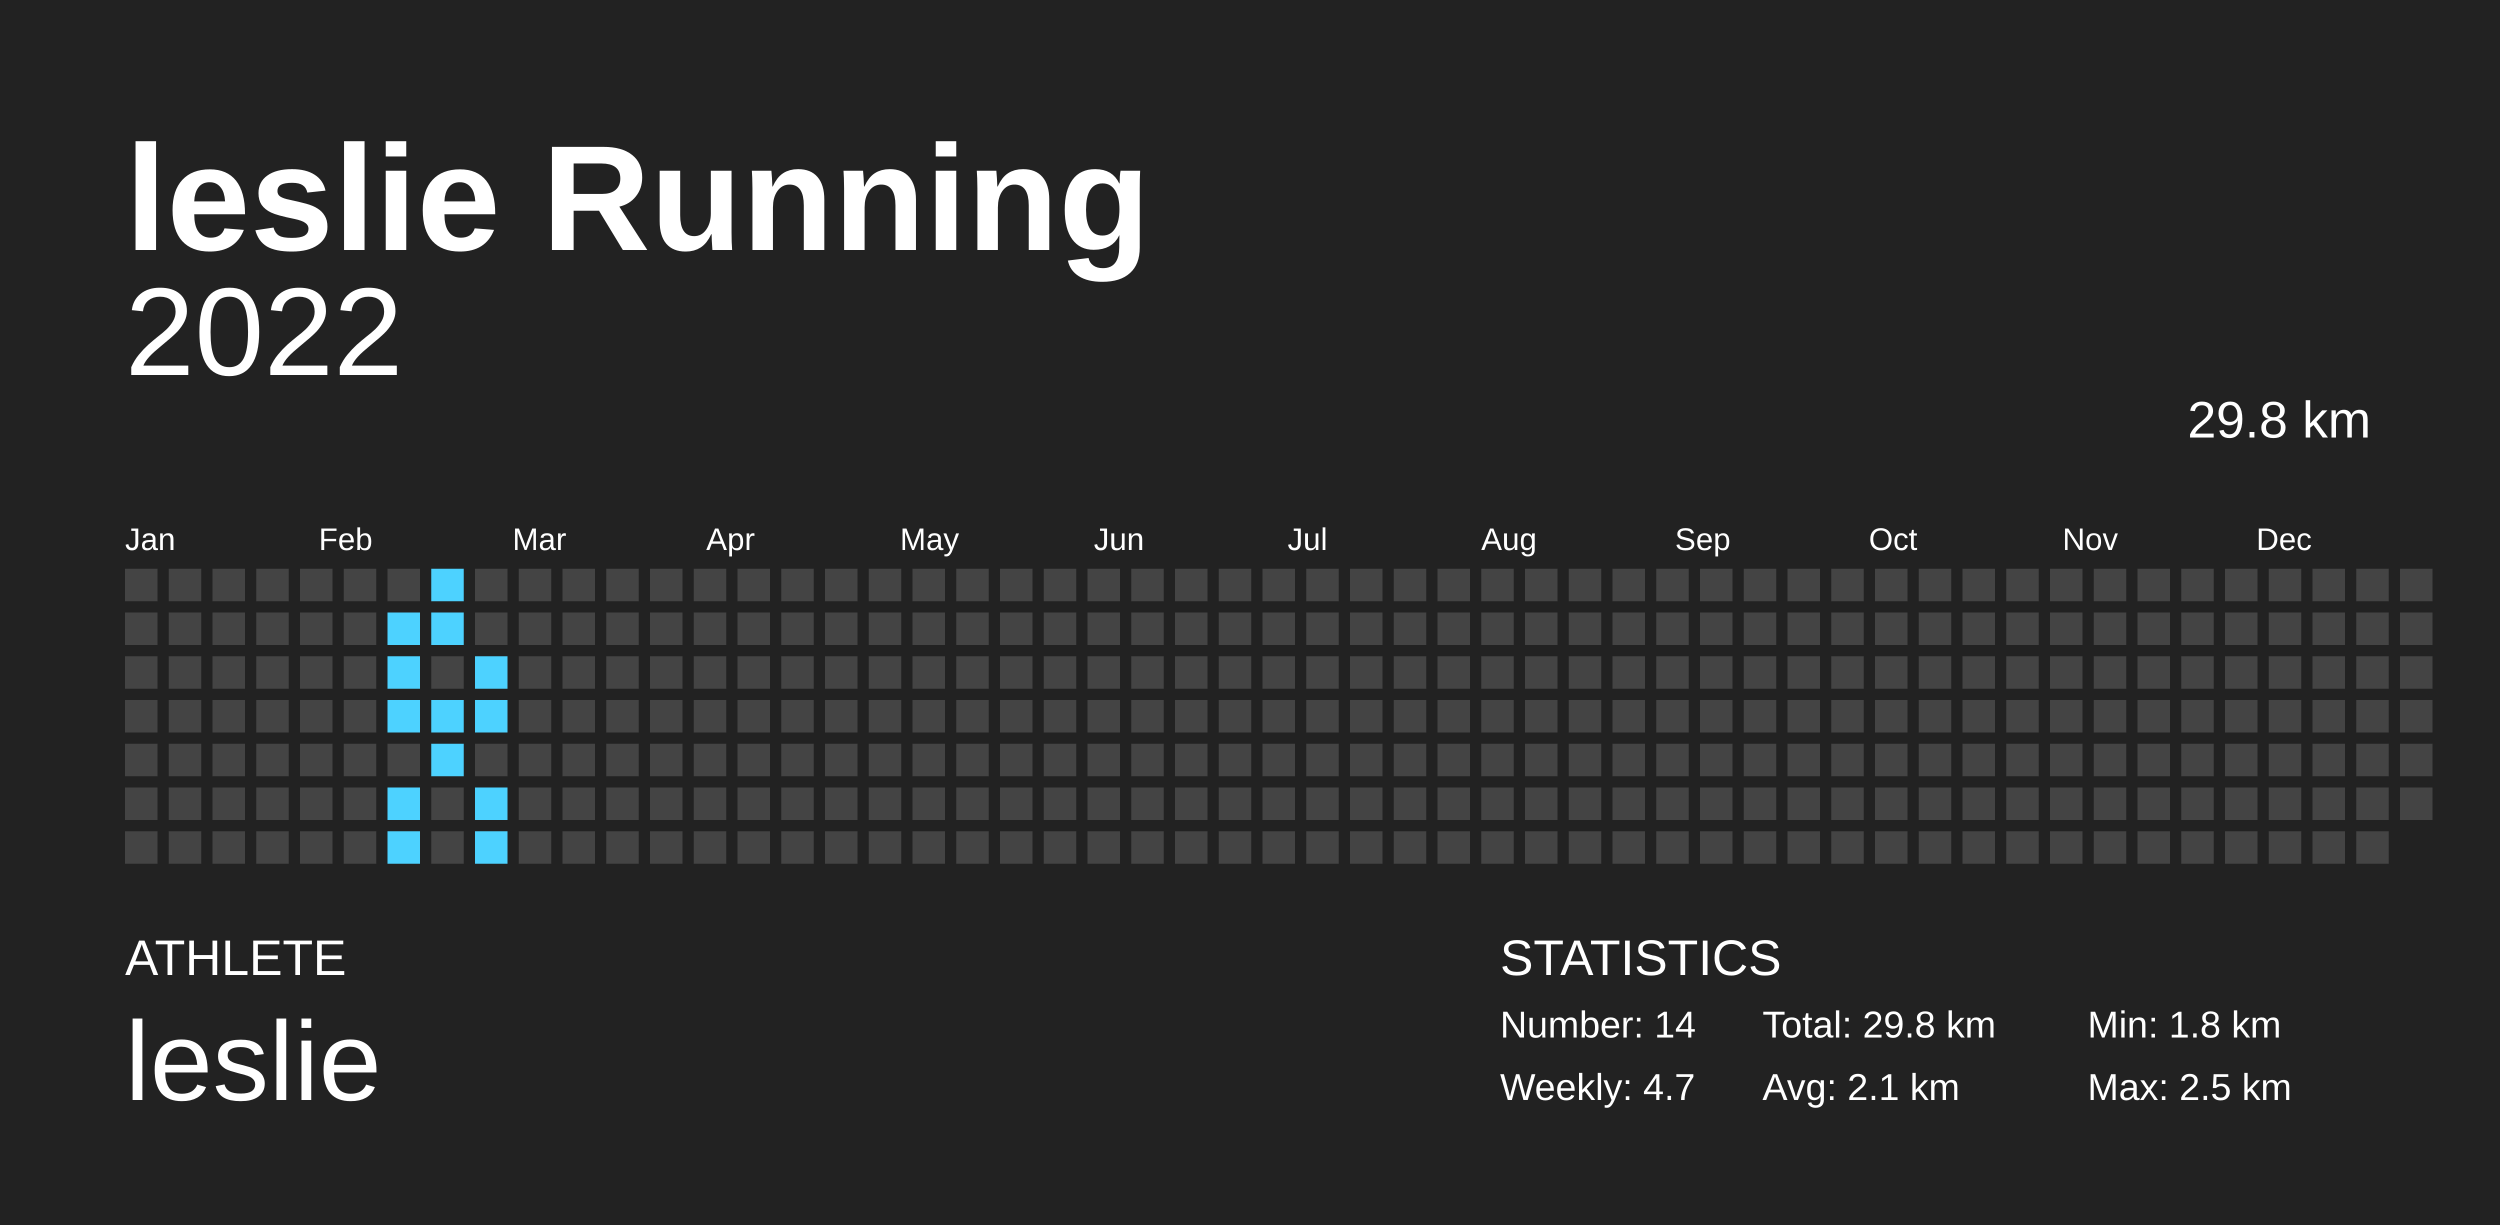
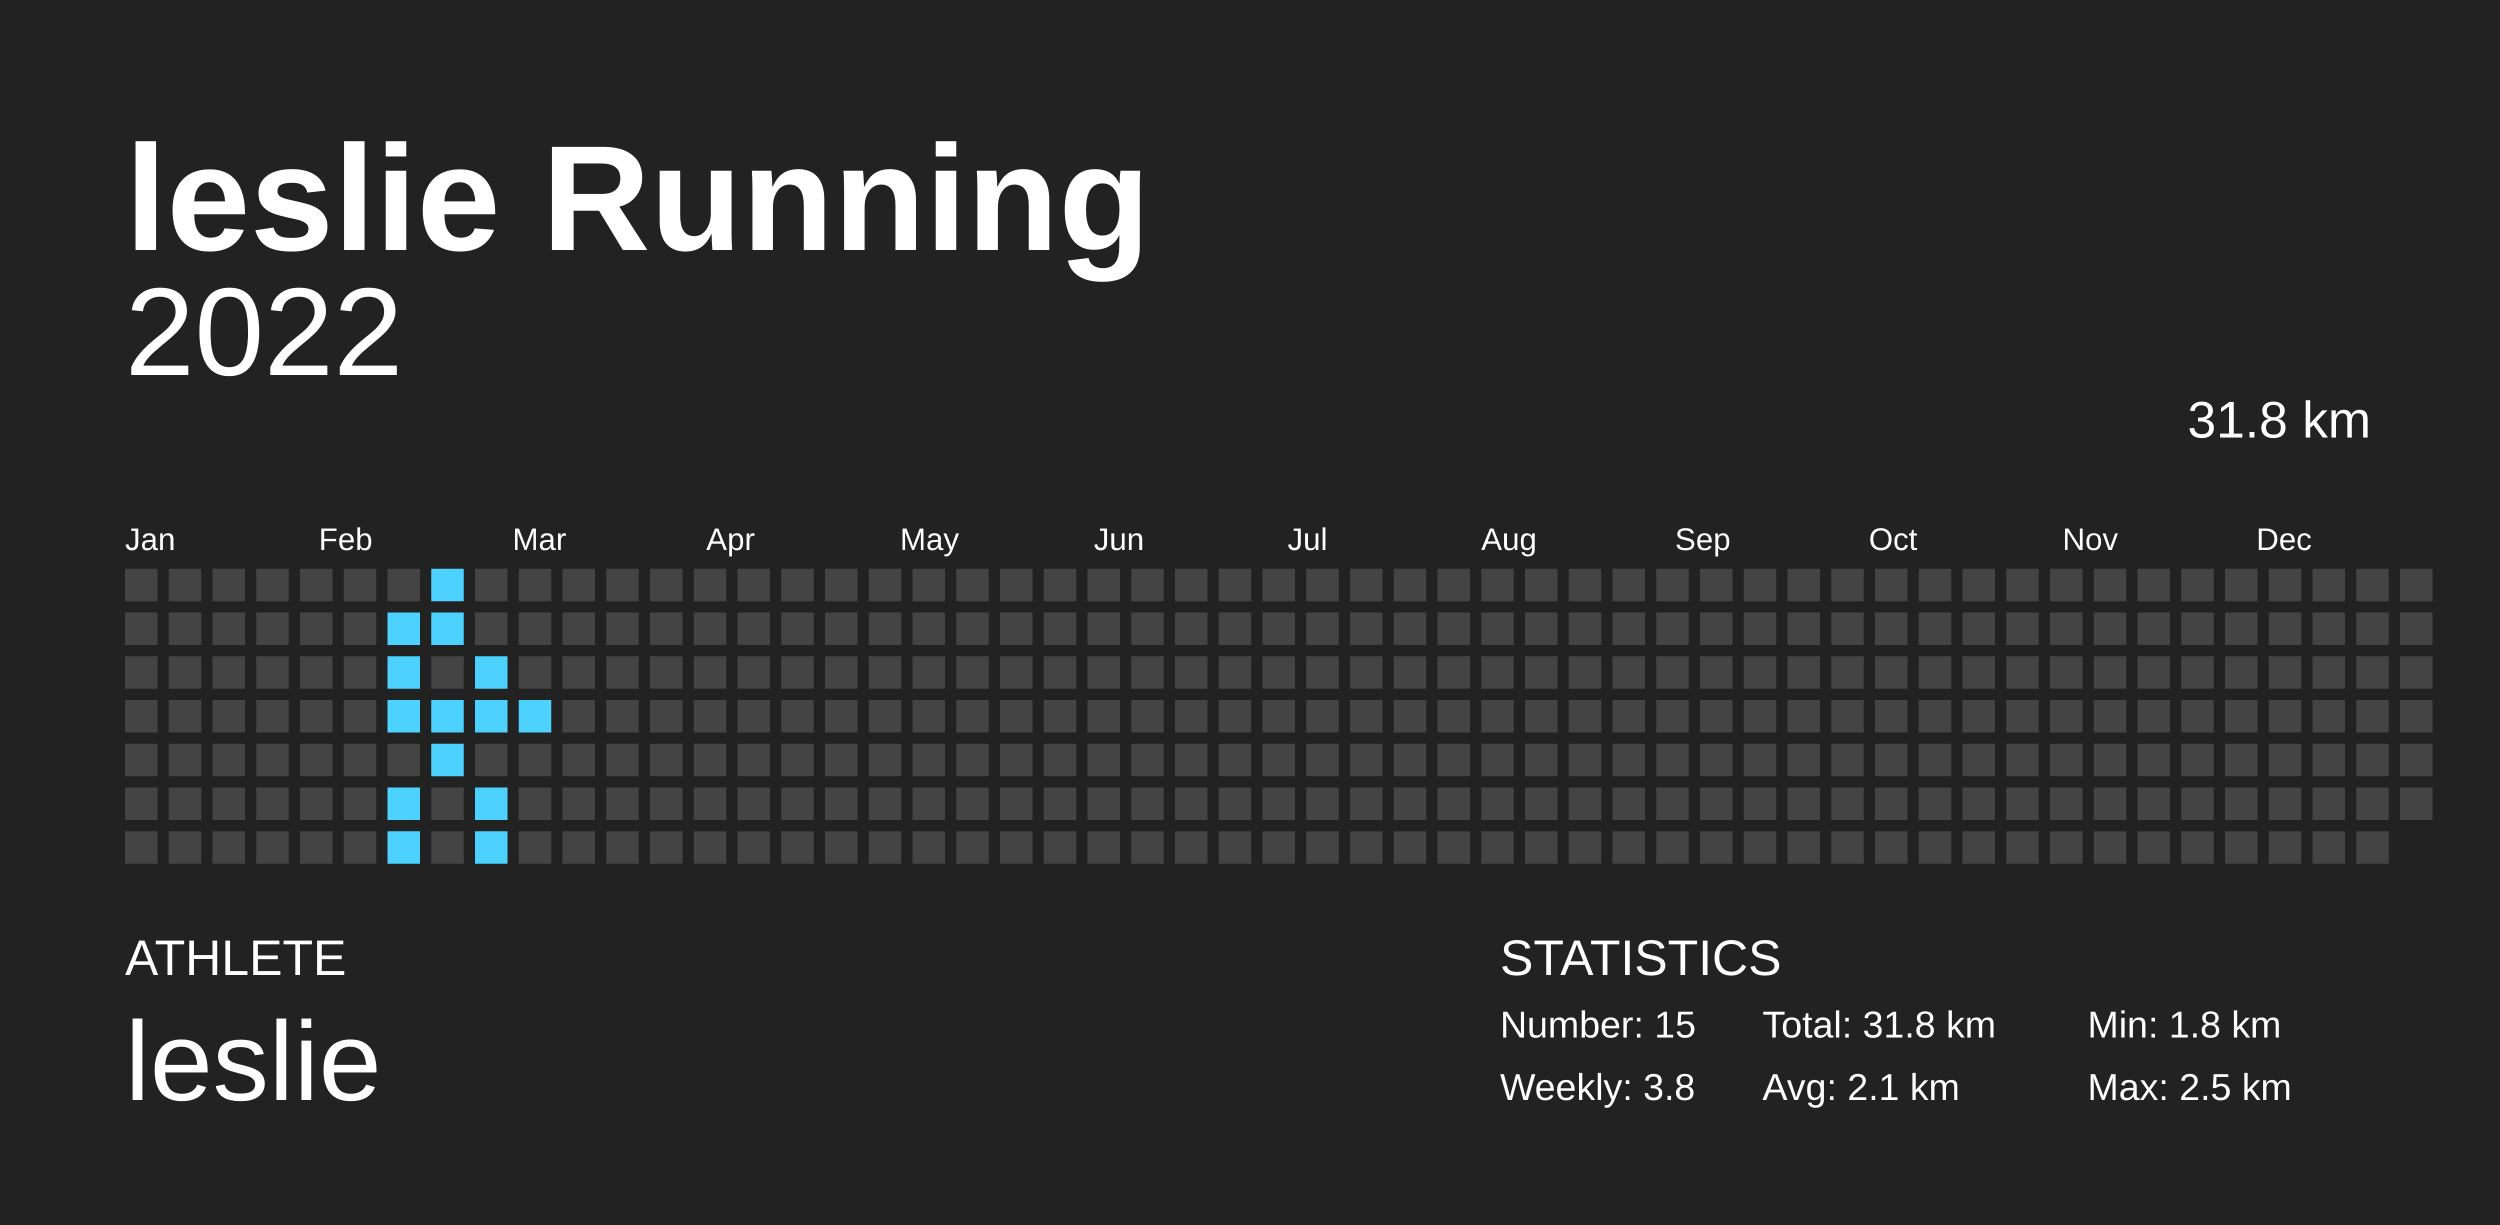
<svg xmlns="http://www.w3.org/2000/svg" baseProfile="full" height="98mm" version="1.1" viewBox="0,0,200,98" width="200mm">
  <defs />
  <rect fill="#222222" height="98" width="200" x="0" y="0" />
  <text fill="#FFFFFF" style="font-size:12px; font-family:Arial; font-weight:bold;" x="10" y="20">leslie Running</text>
  <text fill="#FFFFFF" style="font-size:4px; font-family:Arial" x="10" y="78">ATHLETE</text>
  <text fill="#FFFFFF" style="font-size:9px; font-family:Arial" x="10" y="88">leslie</text>
  <text fill="#FFFFFF" style="font-size:4px; font-family:Arial" x="120" y="78">STATISTICS</text>
-   <text fill="#FFFFFF" style="font-size:3px; font-family:Arial" x="120" y="83">Number: 14</text>
-   <text fill="#FFFFFF" style="font-size:3px; font-family:Arial" x="120" y="88">Weekly: 4.7</text>
-   <text fill="#FFFFFF" style="font-size:3px; font-family:Arial" x="141" y="83">Total: 29.8 km</text>
+   <text fill="#FFFFFF" style="font-size:3px; font-family:Arial" x="120" y="83">Number: 15</text>
+   <text fill="#FFFFFF" style="font-size:3px; font-family:Arial" x="120" y="88">Weekly: 3.8</text>
+   <text fill="#FFFFFF" style="font-size:3px; font-family:Arial" x="141" y="83">Total: 31.8 km</text>
  <text fill="#FFFFFF" style="font-size:3px; font-family:Arial" x="141" y="88">Avg: 2.1 km</text>
  <text fill="#FFFFFF" style="font-size:3px; font-family:Arial" x="167" y="83">Min: 1.8 km</text>
  <text fill="#FFFFFF" style="font-size:3px; font-family:Arial" x="167" y="88">Max: 2.5 km</text>
  <text alignment-baseline="hanging" fill="#FFFFFF" style="font-size:10.0px; font-family:Arial;" x="10" y="30">2022</text>
-   <text alignment-baseline="hanging" fill="#FFFFFF" style="font-size:4.125px; font-family:Arial;" x="175" y="35">29.8 km</text>
+   <text alignment-baseline="hanging" fill="#FFFFFF" style="font-size:4.125px; font-family:Arial;" x="175" y="35">31.8 km</text>
  <text fill="#FFFFFF" style="font-size:2.5px; font-family:Arial" x="10.0" y="44">Jan</text>
  <text fill="#FFFFFF" style="font-size:2.5px; font-family:Arial" x="25.5" y="44">Feb</text>
  <text fill="#FFFFFF" style="font-size:2.5px; font-family:Arial" x="41.0" y="44">Mar</text>
  <text fill="#FFFFFF" style="font-size:2.5px; font-family:Arial" x="56.5" y="44">Apr</text>
  <text fill="#FFFFFF" style="font-size:2.5px; font-family:Arial" x="72.0" y="44">May</text>
  <text fill="#FFFFFF" style="font-size:2.5px; font-family:Arial" x="87.5" y="44">Jun</text>
  <text fill="#FFFFFF" style="font-size:2.5px; font-family:Arial" x="103.0" y="44">Jul</text>
  <text fill="#FFFFFF" style="font-size:2.5px; font-family:Arial" x="118.5" y="44">Aug</text>
  <text fill="#FFFFFF" style="font-size:2.5px; font-family:Arial" x="134.0" y="44">Sep</text>
  <text fill="#FFFFFF" style="font-size:2.5px; font-family:Arial" x="149.5" y="44">Oct</text>
  <text fill="#FFFFFF" style="font-size:2.5px; font-family:Arial" x="165.0" y="44">Nov</text>
  <text fill="#FFFFFF" style="font-size:2.5px; font-family:Arial" x="180.5" y="44">Dec</text>
  <rect fill="#444444" height="2.6" width="2.6" x="10.0" y="45.5" />
  <rect fill="#444444" height="2.6" width="2.6" x="10.0" y="49.0" />
  <rect fill="#444444" height="2.6" width="2.6" x="10.0" y="52.5" />
  <rect fill="#444444" height="2.6" width="2.6" x="10.0" y="56.0" />
  <rect fill="#444444" height="2.6" width="2.6" x="10.0" y="59.5" />
  <rect fill="#444444" height="2.6" width="2.6" x="10.0" y="63.0" />
  <rect fill="#444444" height="2.6" width="2.6" x="10.0" y="66.5" />
  <rect fill="#444444" height="2.6" width="2.6" x="13.5" y="45.5" />
  <rect fill="#444444" height="2.6" width="2.6" x="13.5" y="49.0" />
  <rect fill="#444444" height="2.6" width="2.6" x="13.5" y="52.5" />
  <rect fill="#444444" height="2.6" width="2.6" x="13.5" y="56.0" />
  <rect fill="#444444" height="2.6" width="2.6" x="13.5" y="59.5" />
  <rect fill="#444444" height="2.6" width="2.6" x="13.5" y="63.0" />
  <rect fill="#444444" height="2.6" width="2.6" x="13.5" y="66.5" />
  <rect fill="#444444" height="2.6" width="2.6" x="17.0" y="45.5" />
  <rect fill="#444444" height="2.6" width="2.6" x="17.0" y="49.0" />
  <rect fill="#444444" height="2.6" width="2.6" x="17.0" y="52.5" />
  <rect fill="#444444" height="2.6" width="2.6" x="17.0" y="56.0" />
  <rect fill="#444444" height="2.6" width="2.6" x="17.0" y="59.5" />
  <rect fill="#444444" height="2.6" width="2.6" x="17.0" y="63.0" />
  <rect fill="#444444" height="2.6" width="2.6" x="17.0" y="66.5" />
  <rect fill="#444444" height="2.6" width="2.6" x="20.5" y="45.5" />
  <rect fill="#444444" height="2.6" width="2.6" x="20.5" y="49.0" />
  <rect fill="#444444" height="2.6" width="2.6" x="20.5" y="52.5" />
  <rect fill="#444444" height="2.6" width="2.6" x="20.5" y="56.0" />
  <rect fill="#444444" height="2.6" width="2.6" x="20.5" y="59.5" />
  <rect fill="#444444" height="2.6" width="2.6" x="20.5" y="63.0" />
  <rect fill="#444444" height="2.6" width="2.6" x="20.5" y="66.5" />
  <rect fill="#444444" height="2.6" width="2.6" x="24.0" y="45.5" />
  <rect fill="#444444" height="2.6" width="2.6" x="24.0" y="49.0" />
  <rect fill="#444444" height="2.6" width="2.6" x="24.0" y="52.5" />
  <rect fill="#444444" height="2.6" width="2.6" x="24.0" y="56.0" />
  <rect fill="#444444" height="2.6" width="2.6" x="24.0" y="59.5" />
  <rect fill="#444444" height="2.6" width="2.6" x="24.0" y="63.0" />
  <rect fill="#444444" height="2.6" width="2.6" x="24.0" y="66.5" />
  <rect fill="#444444" height="2.6" width="2.6" x="27.5" y="45.5" />
  <rect fill="#444444" height="2.6" width="2.6" x="27.5" y="49.0" />
  <rect fill="#444444" height="2.6" width="2.6" x="27.5" y="52.5" />
  <rect fill="#444444" height="2.6" width="2.6" x="27.5" y="56.0" />
  <rect fill="#444444" height="2.6" width="2.6" x="27.5" y="59.5" />
  <rect fill="#444444" height="2.6" width="2.6" x="27.5" y="63.0" />
  <rect fill="#444444" height="2.6" width="2.6" x="27.5" y="66.5" />
  <rect fill="#444444" height="2.6" width="2.6" x="31.0" y="45.5" />
  <rect fill="#4dd2ff" height="2.6" width="2.6" x="31.0" y="49.0" />
  <rect fill="#4dd2ff" height="2.6" width="2.6" x="31.0" y="52.5" />
  <rect fill="#4dd2ff" height="2.6" width="2.6" x="31.0" y="56.0" />
  <rect fill="#444444" height="2.6" width="2.6" x="31.0" y="59.5" />
  <rect fill="#4dd2ff" height="2.6" width="2.6" x="31.0" y="63.0" />
  <rect fill="#4dd2ff" height="2.6" width="2.6" x="31.0" y="66.5" />
  <rect fill="#4dd2ff" height="2.6" width="2.6" x="34.5" y="45.5" />
  <rect fill="#4dd2ff" height="2.6" width="2.6" x="34.5" y="49.0" />
  <rect fill="#444444" height="2.6" width="2.6" x="34.5" y="52.5" />
  <rect fill="#4dd2ff" height="2.6" width="2.6" x="34.5" y="56.0" />
  <rect fill="#4dd2ff" height="2.6" width="2.6" x="34.5" y="59.5" />
  <rect fill="#444444" height="2.6" width="2.6" x="34.5" y="63.0" />
  <rect fill="#444444" height="2.6" width="2.6" x="34.5" y="66.5" />
  <rect fill="#444444" height="2.6" width="2.6" x="38.0" y="45.5" />
  <rect fill="#444444" height="2.6" width="2.6" x="38.0" y="49.0" />
  <rect fill="#4dd2ff" height="2.6" width="2.6" x="38.0" y="52.5" />
  <rect fill="#4dd2ff" height="2.6" width="2.6" x="38.0" y="56.0" />
  <rect fill="#444444" height="2.6" width="2.6" x="38.0" y="59.5" />
  <rect fill="#4dd2ff" height="2.6" width="2.6" x="38.0" y="63.0" />
  <rect fill="#4dd2ff" height="2.6" width="2.6" x="38.0" y="66.5" />
  <rect fill="#444444" height="2.6" width="2.6" x="41.5" y="45.5" />
  <rect fill="#444444" height="2.6" width="2.6" x="41.5" y="49.0" />
  <rect fill="#444444" height="2.6" width="2.6" x="41.5" y="52.5" />
-   <rect fill="#444444" height="2.6" width="2.6" x="41.5" y="56.0" />
+   <rect fill="#4dd2ff" height="2.6" width="2.6" x="41.5" y="56.0" />
  <rect fill="#444444" height="2.6" width="2.6" x="41.5" y="59.5" />
  <rect fill="#444444" height="2.6" width="2.6" x="41.5" y="63.0" />
  <rect fill="#444444" height="2.6" width="2.6" x="41.5" y="66.5" />
  <rect fill="#444444" height="2.6" width="2.6" x="45.0" y="45.5" />
  <rect fill="#444444" height="2.6" width="2.6" x="45.0" y="49.0" />
  <rect fill="#444444" height="2.6" width="2.6" x="45.0" y="52.5" />
  <rect fill="#444444" height="2.6" width="2.6" x="45.0" y="56.0" />
  <rect fill="#444444" height="2.6" width="2.6" x="45.0" y="59.5" />
  <rect fill="#444444" height="2.6" width="2.6" x="45.0" y="63.0" />
  <rect fill="#444444" height="2.6" width="2.6" x="45.0" y="66.5" />
  <rect fill="#444444" height="2.6" width="2.6" x="48.5" y="45.5" />
  <rect fill="#444444" height="2.6" width="2.6" x="48.5" y="49.0" />
  <rect fill="#444444" height="2.6" width="2.6" x="48.5" y="52.5" />
  <rect fill="#444444" height="2.6" width="2.6" x="48.5" y="56.0" />
  <rect fill="#444444" height="2.6" width="2.6" x="48.5" y="59.5" />
  <rect fill="#444444" height="2.6" width="2.6" x="48.5" y="63.0" />
  <rect fill="#444444" height="2.6" width="2.6" x="48.5" y="66.5" />
  <rect fill="#444444" height="2.6" width="2.6" x="52.0" y="45.5" />
  <rect fill="#444444" height="2.6" width="2.6" x="52.0" y="49.0" />
  <rect fill="#444444" height="2.6" width="2.6" x="52.0" y="52.5" />
  <rect fill="#444444" height="2.6" width="2.6" x="52.0" y="56.0" />
  <rect fill="#444444" height="2.6" width="2.6" x="52.0" y="59.5" />
  <rect fill="#444444" height="2.6" width="2.6" x="52.0" y="63.0" />
  <rect fill="#444444" height="2.6" width="2.6" x="52.0" y="66.5" />
  <rect fill="#444444" height="2.6" width="2.6" x="55.5" y="45.5" />
  <rect fill="#444444" height="2.6" width="2.6" x="55.5" y="49.0" />
  <rect fill="#444444" height="2.6" width="2.6" x="55.5" y="52.5" />
  <rect fill="#444444" height="2.6" width="2.6" x="55.5" y="56.0" />
  <rect fill="#444444" height="2.6" width="2.6" x="55.5" y="59.5" />
  <rect fill="#444444" height="2.6" width="2.6" x="55.5" y="63.0" />
  <rect fill="#444444" height="2.6" width="2.6" x="55.5" y="66.5" />
  <rect fill="#444444" height="2.6" width="2.6" x="59.0" y="45.5" />
  <rect fill="#444444" height="2.6" width="2.6" x="59.0" y="49.0" />
  <rect fill="#444444" height="2.6" width="2.6" x="59.0" y="52.5" />
  <rect fill="#444444" height="2.6" width="2.6" x="59.0" y="56.0" />
  <rect fill="#444444" height="2.6" width="2.6" x="59.0" y="59.5" />
  <rect fill="#444444" height="2.6" width="2.6" x="59.0" y="63.0" />
  <rect fill="#444444" height="2.6" width="2.6" x="59.0" y="66.5" />
  <rect fill="#444444" height="2.6" width="2.6" x="62.5" y="45.5" />
  <rect fill="#444444" height="2.6" width="2.6" x="62.5" y="49.0" />
  <rect fill="#444444" height="2.6" width="2.6" x="62.5" y="52.5" />
  <rect fill="#444444" height="2.6" width="2.6" x="62.5" y="56.0" />
  <rect fill="#444444" height="2.6" width="2.6" x="62.5" y="59.5" />
  <rect fill="#444444" height="2.6" width="2.6" x="62.5" y="63.0" />
  <rect fill="#444444" height="2.6" width="2.6" x="62.5" y="66.5" />
  <rect fill="#444444" height="2.6" width="2.6" x="66.0" y="45.5" />
  <rect fill="#444444" height="2.6" width="2.6" x="66.0" y="49.0" />
  <rect fill="#444444" height="2.6" width="2.6" x="66.0" y="52.5" />
  <rect fill="#444444" height="2.6" width="2.6" x="66.0" y="56.0" />
  <rect fill="#444444" height="2.6" width="2.6" x="66.0" y="59.5" />
  <rect fill="#444444" height="2.6" width="2.6" x="66.0" y="63.0" />
  <rect fill="#444444" height="2.6" width="2.6" x="66.0" y="66.5" />
  <rect fill="#444444" height="2.6" width="2.6" x="69.5" y="45.5" />
  <rect fill="#444444" height="2.6" width="2.6" x="69.5" y="49.0" />
  <rect fill="#444444" height="2.6" width="2.6" x="69.5" y="52.5" />
  <rect fill="#444444" height="2.6" width="2.6" x="69.5" y="56.0" />
  <rect fill="#444444" height="2.6" width="2.6" x="69.5" y="59.5" />
  <rect fill="#444444" height="2.6" width="2.6" x="69.5" y="63.0" />
  <rect fill="#444444" height="2.6" width="2.6" x="69.5" y="66.5" />
  <rect fill="#444444" height="2.6" width="2.6" x="73.0" y="45.5" />
  <rect fill="#444444" height="2.6" width="2.6" x="73.0" y="49.0" />
  <rect fill="#444444" height="2.6" width="2.6" x="73.0" y="52.5" />
  <rect fill="#444444" height="2.6" width="2.6" x="73.0" y="56.0" />
  <rect fill="#444444" height="2.6" width="2.6" x="73.0" y="59.5" />
  <rect fill="#444444" height="2.6" width="2.6" x="73.0" y="63.0" />
  <rect fill="#444444" height="2.6" width="2.6" x="73.0" y="66.5" />
  <rect fill="#444444" height="2.6" width="2.6" x="76.5" y="45.5" />
  <rect fill="#444444" height="2.6" width="2.6" x="76.5" y="49.0" />
  <rect fill="#444444" height="2.6" width="2.6" x="76.5" y="52.5" />
  <rect fill="#444444" height="2.6" width="2.6" x="76.5" y="56.0" />
  <rect fill="#444444" height="2.6" width="2.6" x="76.5" y="59.5" />
  <rect fill="#444444" height="2.6" width="2.6" x="76.5" y="63.0" />
  <rect fill="#444444" height="2.6" width="2.6" x="76.5" y="66.5" />
  <rect fill="#444444" height="2.6" width="2.6" x="80.0" y="45.5" />
  <rect fill="#444444" height="2.6" width="2.6" x="80.0" y="49.0" />
  <rect fill="#444444" height="2.6" width="2.6" x="80.0" y="52.5" />
  <rect fill="#444444" height="2.6" width="2.6" x="80.0" y="56.0" />
  <rect fill="#444444" height="2.6" width="2.6" x="80.0" y="59.5" />
  <rect fill="#444444" height="2.6" width="2.6" x="80.0" y="63.0" />
  <rect fill="#444444" height="2.6" width="2.6" x="80.0" y="66.5" />
  <rect fill="#444444" height="2.6" width="2.6" x="83.5" y="45.5" />
  <rect fill="#444444" height="2.6" width="2.6" x="83.5" y="49.0" />
  <rect fill="#444444" height="2.6" width="2.6" x="83.5" y="52.5" />
  <rect fill="#444444" height="2.6" width="2.6" x="83.5" y="56.0" />
  <rect fill="#444444" height="2.6" width="2.6" x="83.5" y="59.5" />
  <rect fill="#444444" height="2.6" width="2.6" x="83.5" y="63.0" />
  <rect fill="#444444" height="2.6" width="2.6" x="83.5" y="66.5" />
  <rect fill="#444444" height="2.6" width="2.6" x="87.0" y="45.5" />
  <rect fill="#444444" height="2.6" width="2.6" x="87.0" y="49.0" />
  <rect fill="#444444" height="2.6" width="2.6" x="87.0" y="52.5" />
  <rect fill="#444444" height="2.6" width="2.6" x="87.0" y="56.0" />
  <rect fill="#444444" height="2.6" width="2.6" x="87.0" y="59.5" />
  <rect fill="#444444" height="2.6" width="2.6" x="87.0" y="63.0" />
  <rect fill="#444444" height="2.6" width="2.6" x="87.0" y="66.5" />
  <rect fill="#444444" height="2.6" width="2.6" x="90.5" y="45.5" />
  <rect fill="#444444" height="2.6" width="2.6" x="90.5" y="49.0" />
  <rect fill="#444444" height="2.6" width="2.6" x="90.5" y="52.5" />
  <rect fill="#444444" height="2.6" width="2.6" x="90.5" y="56.0" />
  <rect fill="#444444" height="2.6" width="2.6" x="90.5" y="59.5" />
  <rect fill="#444444" height="2.6" width="2.6" x="90.5" y="63.0" />
  <rect fill="#444444" height="2.6" width="2.6" x="90.5" y="66.5" />
  <rect fill="#444444" height="2.6" width="2.6" x="94.0" y="45.5" />
  <rect fill="#444444" height="2.6" width="2.6" x="94.0" y="49.0" />
  <rect fill="#444444" height="2.6" width="2.6" x="94.0" y="52.5" />
  <rect fill="#444444" height="2.6" width="2.6" x="94.0" y="56.0" />
  <rect fill="#444444" height="2.6" width="2.6" x="94.0" y="59.5" />
  <rect fill="#444444" height="2.6" width="2.6" x="94.0" y="63.0" />
  <rect fill="#444444" height="2.6" width="2.6" x="94.0" y="66.5" />
  <rect fill="#444444" height="2.6" width="2.6" x="97.5" y="45.5" />
  <rect fill="#444444" height="2.6" width="2.6" x="97.5" y="49.0" />
  <rect fill="#444444" height="2.6" width="2.6" x="97.5" y="52.5" />
  <rect fill="#444444" height="2.6" width="2.6" x="97.5" y="56.0" />
  <rect fill="#444444" height="2.6" width="2.6" x="97.5" y="59.5" />
  <rect fill="#444444" height="2.6" width="2.6" x="97.5" y="63.0" />
  <rect fill="#444444" height="2.6" width="2.6" x="97.5" y="66.5" />
  <rect fill="#444444" height="2.6" width="2.6" x="101.0" y="45.5" />
  <rect fill="#444444" height="2.6" width="2.6" x="101.0" y="49.0" />
  <rect fill="#444444" height="2.6" width="2.6" x="101.0" y="52.5" />
  <rect fill="#444444" height="2.6" width="2.6" x="101.0" y="56.0" />
  <rect fill="#444444" height="2.6" width="2.6" x="101.0" y="59.5" />
  <rect fill="#444444" height="2.6" width="2.6" x="101.0" y="63.0" />
  <rect fill="#444444" height="2.6" width="2.6" x="101.0" y="66.5" />
  <rect fill="#444444" height="2.6" width="2.6" x="104.5" y="45.5" />
  <rect fill="#444444" height="2.6" width="2.6" x="104.5" y="49.0" />
  <rect fill="#444444" height="2.6" width="2.6" x="104.5" y="52.5" />
  <rect fill="#444444" height="2.6" width="2.6" x="104.5" y="56.0" />
  <rect fill="#444444" height="2.6" width="2.6" x="104.5" y="59.5" />
  <rect fill="#444444" height="2.6" width="2.6" x="104.5" y="63.0" />
  <rect fill="#444444" height="2.6" width="2.6" x="104.5" y="66.5" />
  <rect fill="#444444" height="2.6" width="2.6" x="108.0" y="45.5" />
  <rect fill="#444444" height="2.6" width="2.6" x="108.0" y="49.0" />
  <rect fill="#444444" height="2.6" width="2.6" x="108.0" y="52.5" />
  <rect fill="#444444" height="2.6" width="2.6" x="108.0" y="56.0" />
  <rect fill="#444444" height="2.6" width="2.6" x="108.0" y="59.5" />
  <rect fill="#444444" height="2.6" width="2.6" x="108.0" y="63.0" />
  <rect fill="#444444" height="2.6" width="2.6" x="108.0" y="66.5" />
  <rect fill="#444444" height="2.6" width="2.6" x="111.5" y="45.5" />
  <rect fill="#444444" height="2.6" width="2.6" x="111.5" y="49.0" />
  <rect fill="#444444" height="2.6" width="2.6" x="111.5" y="52.5" />
  <rect fill="#444444" height="2.6" width="2.6" x="111.5" y="56.0" />
  <rect fill="#444444" height="2.6" width="2.6" x="111.5" y="59.5" />
  <rect fill="#444444" height="2.6" width="2.6" x="111.5" y="63.0" />
  <rect fill="#444444" height="2.6" width="2.6" x="111.5" y="66.5" />
  <rect fill="#444444" height="2.6" width="2.6" x="115.0" y="45.5" />
  <rect fill="#444444" height="2.6" width="2.6" x="115.0" y="49.0" />
  <rect fill="#444444" height="2.6" width="2.6" x="115.0" y="52.5" />
  <rect fill="#444444" height="2.6" width="2.6" x="115.0" y="56.0" />
  <rect fill="#444444" height="2.6" width="2.6" x="115.0" y="59.5" />
  <rect fill="#444444" height="2.6" width="2.6" x="115.0" y="63.0" />
  <rect fill="#444444" height="2.6" width="2.6" x="115.0" y="66.5" />
  <rect fill="#444444" height="2.6" width="2.6" x="118.5" y="45.5" />
  <rect fill="#444444" height="2.6" width="2.6" x="118.5" y="49.0" />
  <rect fill="#444444" height="2.6" width="2.6" x="118.5" y="52.5" />
  <rect fill="#444444" height="2.6" width="2.6" x="118.5" y="56.0" />
  <rect fill="#444444" height="2.6" width="2.6" x="118.5" y="59.5" />
  <rect fill="#444444" height="2.6" width="2.6" x="118.5" y="63.0" />
  <rect fill="#444444" height="2.6" width="2.6" x="118.5" y="66.5" />
  <rect fill="#444444" height="2.6" width="2.6" x="122.0" y="45.5" />
  <rect fill="#444444" height="2.6" width="2.6" x="122.0" y="49.0" />
  <rect fill="#444444" height="2.6" width="2.6" x="122.0" y="52.5" />
  <rect fill="#444444" height="2.6" width="2.6" x="122.0" y="56.0" />
  <rect fill="#444444" height="2.6" width="2.6" x="122.0" y="59.5" />
  <rect fill="#444444" height="2.6" width="2.6" x="122.0" y="63.0" />
  <rect fill="#444444" height="2.6" width="2.6" x="122.0" y="66.5" />
  <rect fill="#444444" height="2.6" width="2.6" x="125.5" y="45.5" />
  <rect fill="#444444" height="2.6" width="2.6" x="125.5" y="49.0" />
  <rect fill="#444444" height="2.6" width="2.6" x="125.5" y="52.5" />
  <rect fill="#444444" height="2.6" width="2.6" x="125.5" y="56.0" />
  <rect fill="#444444" height="2.6" width="2.6" x="125.5" y="59.5" />
  <rect fill="#444444" height="2.6" width="2.6" x="125.5" y="63.0" />
  <rect fill="#444444" height="2.6" width="2.6" x="125.5" y="66.5" />
  <rect fill="#444444" height="2.6" width="2.6" x="129.0" y="45.5" />
  <rect fill="#444444" height="2.6" width="2.6" x="129.0" y="49.0" />
  <rect fill="#444444" height="2.6" width="2.6" x="129.0" y="52.5" />
  <rect fill="#444444" height="2.6" width="2.6" x="129.0" y="56.0" />
  <rect fill="#444444" height="2.6" width="2.6" x="129.0" y="59.5" />
  <rect fill="#444444" height="2.6" width="2.6" x="129.0" y="63.0" />
  <rect fill="#444444" height="2.6" width="2.6" x="129.0" y="66.5" />
  <rect fill="#444444" height="2.6" width="2.6" x="132.5" y="45.5" />
  <rect fill="#444444" height="2.6" width="2.6" x="132.5" y="49.0" />
  <rect fill="#444444" height="2.6" width="2.6" x="132.5" y="52.5" />
  <rect fill="#444444" height="2.6" width="2.6" x="132.5" y="56.0" />
  <rect fill="#444444" height="2.6" width="2.6" x="132.5" y="59.5" />
  <rect fill="#444444" height="2.6" width="2.6" x="132.5" y="63.0" />
  <rect fill="#444444" height="2.6" width="2.6" x="132.5" y="66.5" />
  <rect fill="#444444" height="2.6" width="2.6" x="136.0" y="45.5" />
  <rect fill="#444444" height="2.6" width="2.6" x="136.0" y="49.0" />
  <rect fill="#444444" height="2.6" width="2.6" x="136.0" y="52.5" />
  <rect fill="#444444" height="2.6" width="2.6" x="136.0" y="56.0" />
  <rect fill="#444444" height="2.6" width="2.6" x="136.0" y="59.5" />
  <rect fill="#444444" height="2.6" width="2.6" x="136.0" y="63.0" />
  <rect fill="#444444" height="2.6" width="2.6" x="136.0" y="66.5" />
  <rect fill="#444444" height="2.6" width="2.6" x="139.5" y="45.5" />
  <rect fill="#444444" height="2.6" width="2.6" x="139.5" y="49.0" />
  <rect fill="#444444" height="2.6" width="2.6" x="139.5" y="52.5" />
  <rect fill="#444444" height="2.6" width="2.6" x="139.5" y="56.0" />
  <rect fill="#444444" height="2.6" width="2.6" x="139.5" y="59.5" />
  <rect fill="#444444" height="2.6" width="2.6" x="139.5" y="63.0" />
  <rect fill="#444444" height="2.6" width="2.6" x="139.5" y="66.5" />
  <rect fill="#444444" height="2.6" width="2.6" x="143.0" y="45.5" />
  <rect fill="#444444" height="2.6" width="2.6" x="143.0" y="49.0" />
  <rect fill="#444444" height="2.6" width="2.6" x="143.0" y="52.5" />
  <rect fill="#444444" height="2.6" width="2.6" x="143.0" y="56.0" />
  <rect fill="#444444" height="2.6" width="2.6" x="143.0" y="59.5" />
  <rect fill="#444444" height="2.6" width="2.6" x="143.0" y="63.0" />
  <rect fill="#444444" height="2.6" width="2.6" x="143.0" y="66.5" />
  <rect fill="#444444" height="2.6" width="2.6" x="146.5" y="45.5" />
  <rect fill="#444444" height="2.6" width="2.6" x="146.5" y="49.0" />
  <rect fill="#444444" height="2.6" width="2.6" x="146.5" y="52.5" />
  <rect fill="#444444" height="2.6" width="2.6" x="146.5" y="56.0" />
  <rect fill="#444444" height="2.6" width="2.6" x="146.5" y="59.5" />
  <rect fill="#444444" height="2.6" width="2.6" x="146.5" y="63.0" />
  <rect fill="#444444" height="2.6" width="2.6" x="146.5" y="66.5" />
  <rect fill="#444444" height="2.6" width="2.6" x="150.0" y="45.5" />
  <rect fill="#444444" height="2.6" width="2.6" x="150.0" y="49.0" />
  <rect fill="#444444" height="2.6" width="2.6" x="150.0" y="52.5" />
  <rect fill="#444444" height="2.6" width="2.6" x="150.0" y="56.0" />
  <rect fill="#444444" height="2.6" width="2.6" x="150.0" y="59.5" />
  <rect fill="#444444" height="2.6" width="2.6" x="150.0" y="63.0" />
  <rect fill="#444444" height="2.6" width="2.6" x="150.0" y="66.5" />
  <rect fill="#444444" height="2.6" width="2.6" x="153.5" y="45.5" />
  <rect fill="#444444" height="2.6" width="2.6" x="153.5" y="49.0" />
  <rect fill="#444444" height="2.6" width="2.6" x="153.5" y="52.5" />
  <rect fill="#444444" height="2.6" width="2.6" x="153.5" y="56.0" />
  <rect fill="#444444" height="2.6" width="2.6" x="153.5" y="59.5" />
  <rect fill="#444444" height="2.6" width="2.6" x="153.5" y="63.0" />
  <rect fill="#444444" height="2.6" width="2.6" x="153.5" y="66.5" />
  <rect fill="#444444" height="2.6" width="2.6" x="157.0" y="45.5" />
  <rect fill="#444444" height="2.6" width="2.6" x="157.0" y="49.0" />
  <rect fill="#444444" height="2.6" width="2.6" x="157.0" y="52.5" />
  <rect fill="#444444" height="2.6" width="2.6" x="157.0" y="56.0" />
  <rect fill="#444444" height="2.6" width="2.6" x="157.0" y="59.5" />
  <rect fill="#444444" height="2.6" width="2.6" x="157.0" y="63.0" />
  <rect fill="#444444" height="2.6" width="2.6" x="157.0" y="66.5" />
  <rect fill="#444444" height="2.6" width="2.6" x="160.5" y="45.5" />
  <rect fill="#444444" height="2.6" width="2.6" x="160.5" y="49.0" />
  <rect fill="#444444" height="2.6" width="2.6" x="160.5" y="52.5" />
  <rect fill="#444444" height="2.6" width="2.6" x="160.5" y="56.0" />
  <rect fill="#444444" height="2.6" width="2.6" x="160.5" y="59.5" />
  <rect fill="#444444" height="2.6" width="2.6" x="160.5" y="63.0" />
  <rect fill="#444444" height="2.6" width="2.6" x="160.5" y="66.5" />
  <rect fill="#444444" height="2.6" width="2.6" x="164.0" y="45.5" />
  <rect fill="#444444" height="2.6" width="2.6" x="164.0" y="49.0" />
  <rect fill="#444444" height="2.6" width="2.6" x="164.0" y="52.5" />
  <rect fill="#444444" height="2.6" width="2.6" x="164.0" y="56.0" />
  <rect fill="#444444" height="2.6" width="2.6" x="164.0" y="59.5" />
  <rect fill="#444444" height="2.6" width="2.6" x="164.0" y="63.0" />
  <rect fill="#444444" height="2.6" width="2.6" x="164.0" y="66.5" />
  <rect fill="#444444" height="2.6" width="2.6" x="167.5" y="45.5" />
  <rect fill="#444444" height="2.6" width="2.6" x="167.5" y="49.0" />
  <rect fill="#444444" height="2.6" width="2.6" x="167.5" y="52.5" />
  <rect fill="#444444" height="2.6" width="2.6" x="167.5" y="56.0" />
  <rect fill="#444444" height="2.6" width="2.6" x="167.5" y="59.5" />
  <rect fill="#444444" height="2.6" width="2.6" x="167.5" y="63.0" />
  <rect fill="#444444" height="2.6" width="2.6" x="167.5" y="66.5" />
  <rect fill="#444444" height="2.6" width="2.6" x="171.0" y="45.5" />
  <rect fill="#444444" height="2.6" width="2.6" x="171.0" y="49.0" />
  <rect fill="#444444" height="2.6" width="2.6" x="171.0" y="52.5" />
  <rect fill="#444444" height="2.6" width="2.6" x="171.0" y="56.0" />
  <rect fill="#444444" height="2.6" width="2.6" x="171.0" y="59.5" />
  <rect fill="#444444" height="2.6" width="2.6" x="171.0" y="63.0" />
  <rect fill="#444444" height="2.6" width="2.6" x="171.0" y="66.5" />
  <rect fill="#444444" height="2.6" width="2.6" x="174.5" y="45.5" />
  <rect fill="#444444" height="2.6" width="2.6" x="174.5" y="49.0" />
  <rect fill="#444444" height="2.6" width="2.6" x="174.5" y="52.5" />
  <rect fill="#444444" height="2.6" width="2.6" x="174.5" y="56.0" />
  <rect fill="#444444" height="2.6" width="2.6" x="174.5" y="59.5" />
  <rect fill="#444444" height="2.6" width="2.6" x="174.5" y="63.0" />
  <rect fill="#444444" height="2.6" width="2.6" x="174.5" y="66.5" />
  <rect fill="#444444" height="2.6" width="2.6" x="178.0" y="45.5" />
  <rect fill="#444444" height="2.6" width="2.6" x="178.0" y="49.0" />
  <rect fill="#444444" height="2.6" width="2.6" x="178.0" y="52.5" />
  <rect fill="#444444" height="2.6" width="2.6" x="178.0" y="56.0" />
  <rect fill="#444444" height="2.6" width="2.6" x="178.0" y="59.5" />
  <rect fill="#444444" height="2.6" width="2.6" x="178.0" y="63.0" />
  <rect fill="#444444" height="2.6" width="2.6" x="178.0" y="66.5" />
  <rect fill="#444444" height="2.6" width="2.6" x="181.5" y="45.5" />
  <rect fill="#444444" height="2.6" width="2.6" x="181.5" y="49.0" />
  <rect fill="#444444" height="2.6" width="2.6" x="181.5" y="52.5" />
  <rect fill="#444444" height="2.6" width="2.6" x="181.5" y="56.0" />
  <rect fill="#444444" height="2.6" width="2.6" x="181.5" y="59.5" />
  <rect fill="#444444" height="2.6" width="2.6" x="181.5" y="63.0" />
  <rect fill="#444444" height="2.6" width="2.6" x="181.5" y="66.5" />
  <rect fill="#444444" height="2.6" width="2.6" x="185.0" y="45.5" />
  <rect fill="#444444" height="2.6" width="2.6" x="185.0" y="49.0" />
  <rect fill="#444444" height="2.6" width="2.6" x="185.0" y="52.5" />
  <rect fill="#444444" height="2.6" width="2.6" x="185.0" y="56.0" />
  <rect fill="#444444" height="2.6" width="2.6" x="185.0" y="59.5" />
  <rect fill="#444444" height="2.6" width="2.6" x="185.0" y="63.0" />
  <rect fill="#444444" height="2.6" width="2.6" x="185.0" y="66.5" />
  <rect fill="#444444" height="2.6" width="2.6" x="188.5" y="45.5" />
  <rect fill="#444444" height="2.6" width="2.6" x="188.5" y="49.0" />
  <rect fill="#444444" height="2.6" width="2.6" x="188.5" y="52.5" />
  <rect fill="#444444" height="2.6" width="2.6" x="188.5" y="56.0" />
  <rect fill="#444444" height="2.6" width="2.6" x="188.5" y="59.5" />
  <rect fill="#444444" height="2.6" width="2.6" x="188.5" y="63.0" />
  <rect fill="#444444" height="2.6" width="2.6" x="188.5" y="66.5" />
  <rect fill="#444444" height="2.6" width="2.6" x="192.0" y="45.5" />
  <rect fill="#444444" height="2.6" width="2.6" x="192.0" y="49.0" />
  <rect fill="#444444" height="2.6" width="2.6" x="192.0" y="52.5" />
  <rect fill="#444444" height="2.6" width="2.6" x="192.0" y="56.0" />
  <rect fill="#444444" height="2.6" width="2.6" x="192.0" y="59.5" />
  <rect fill="#444444" height="2.6" width="2.6" x="192.0" y="63.0" />
</svg>
